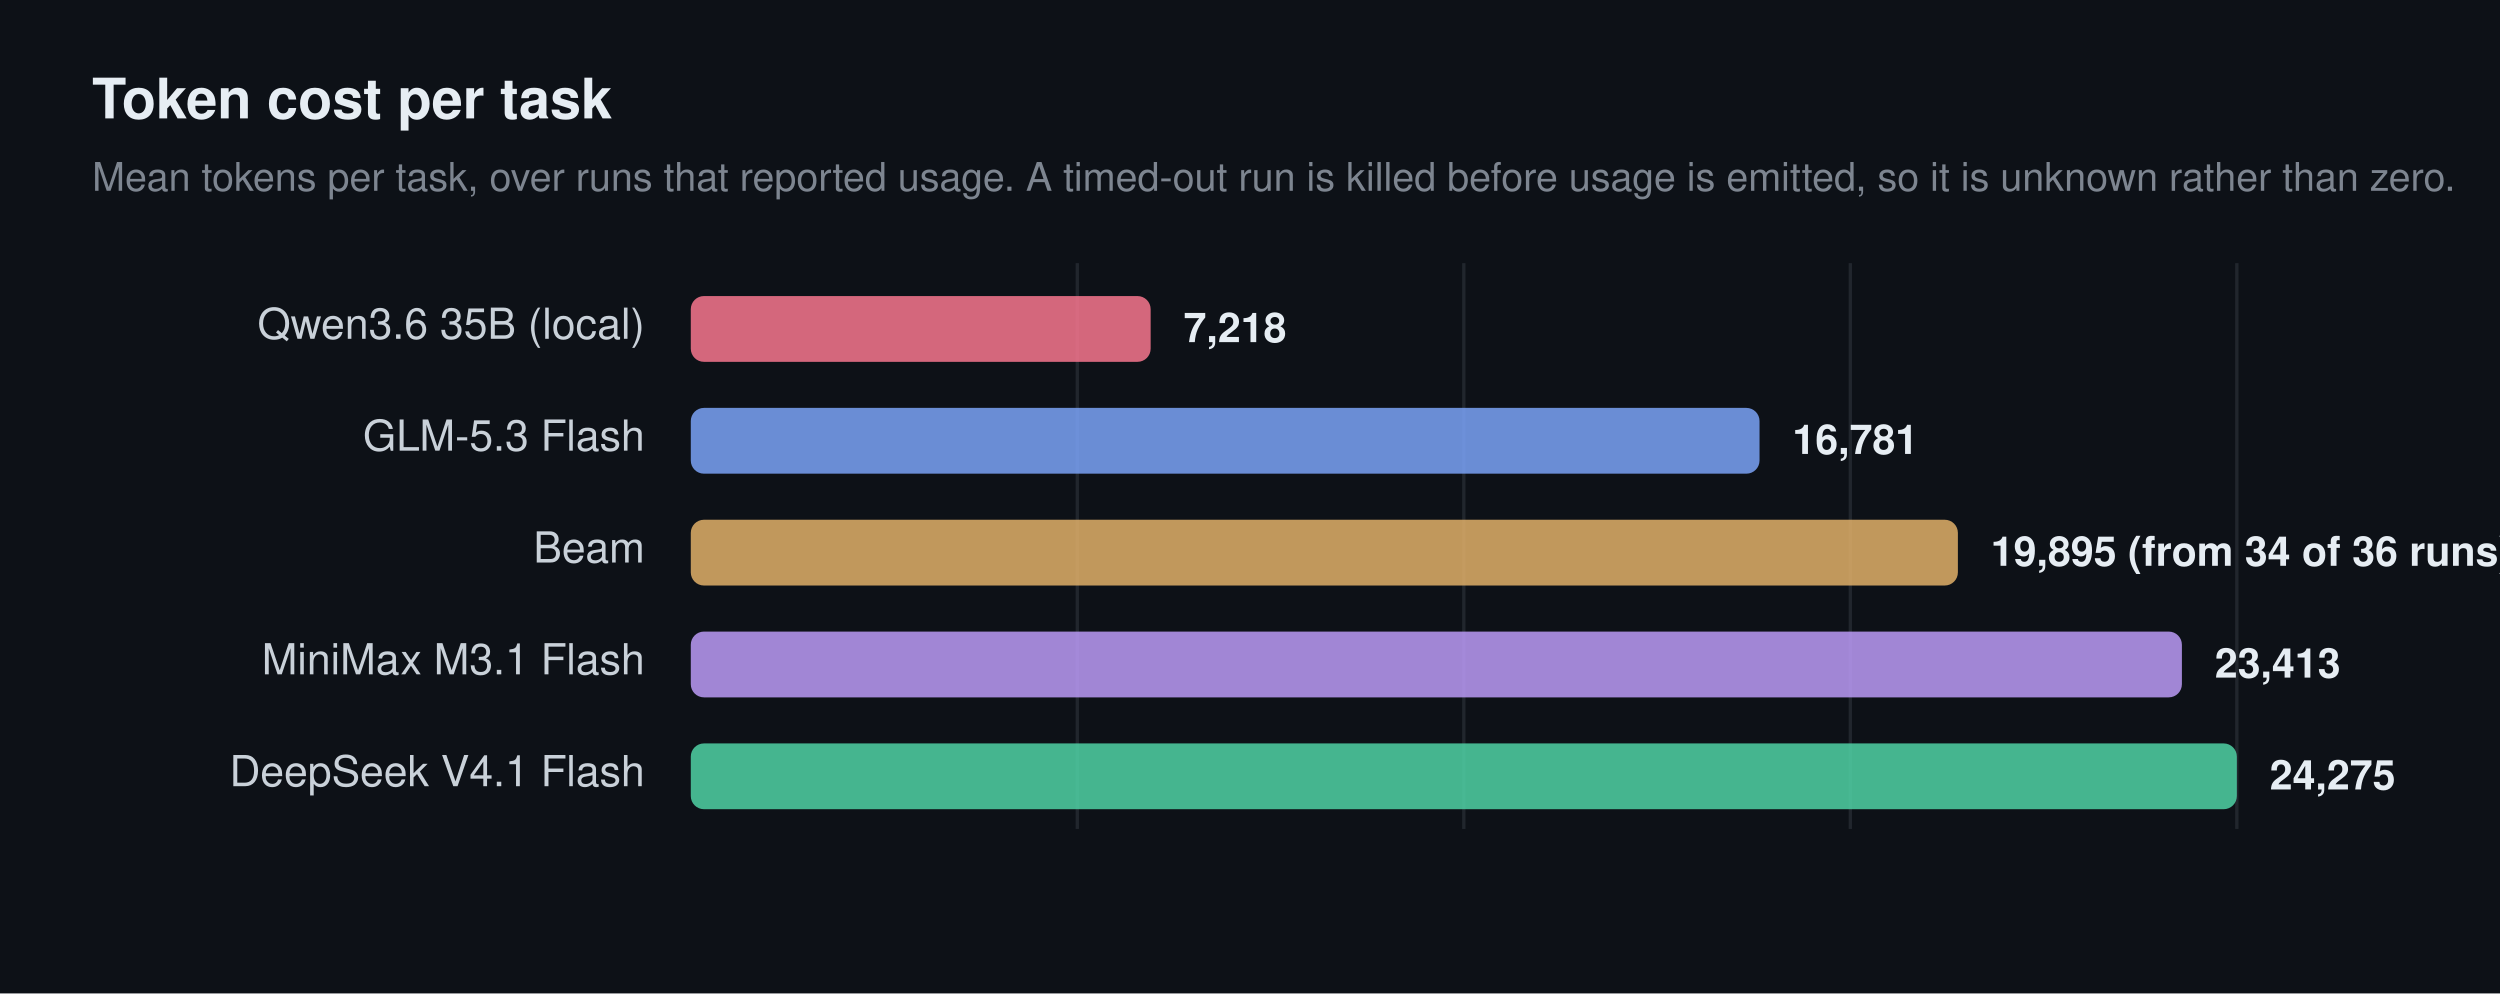
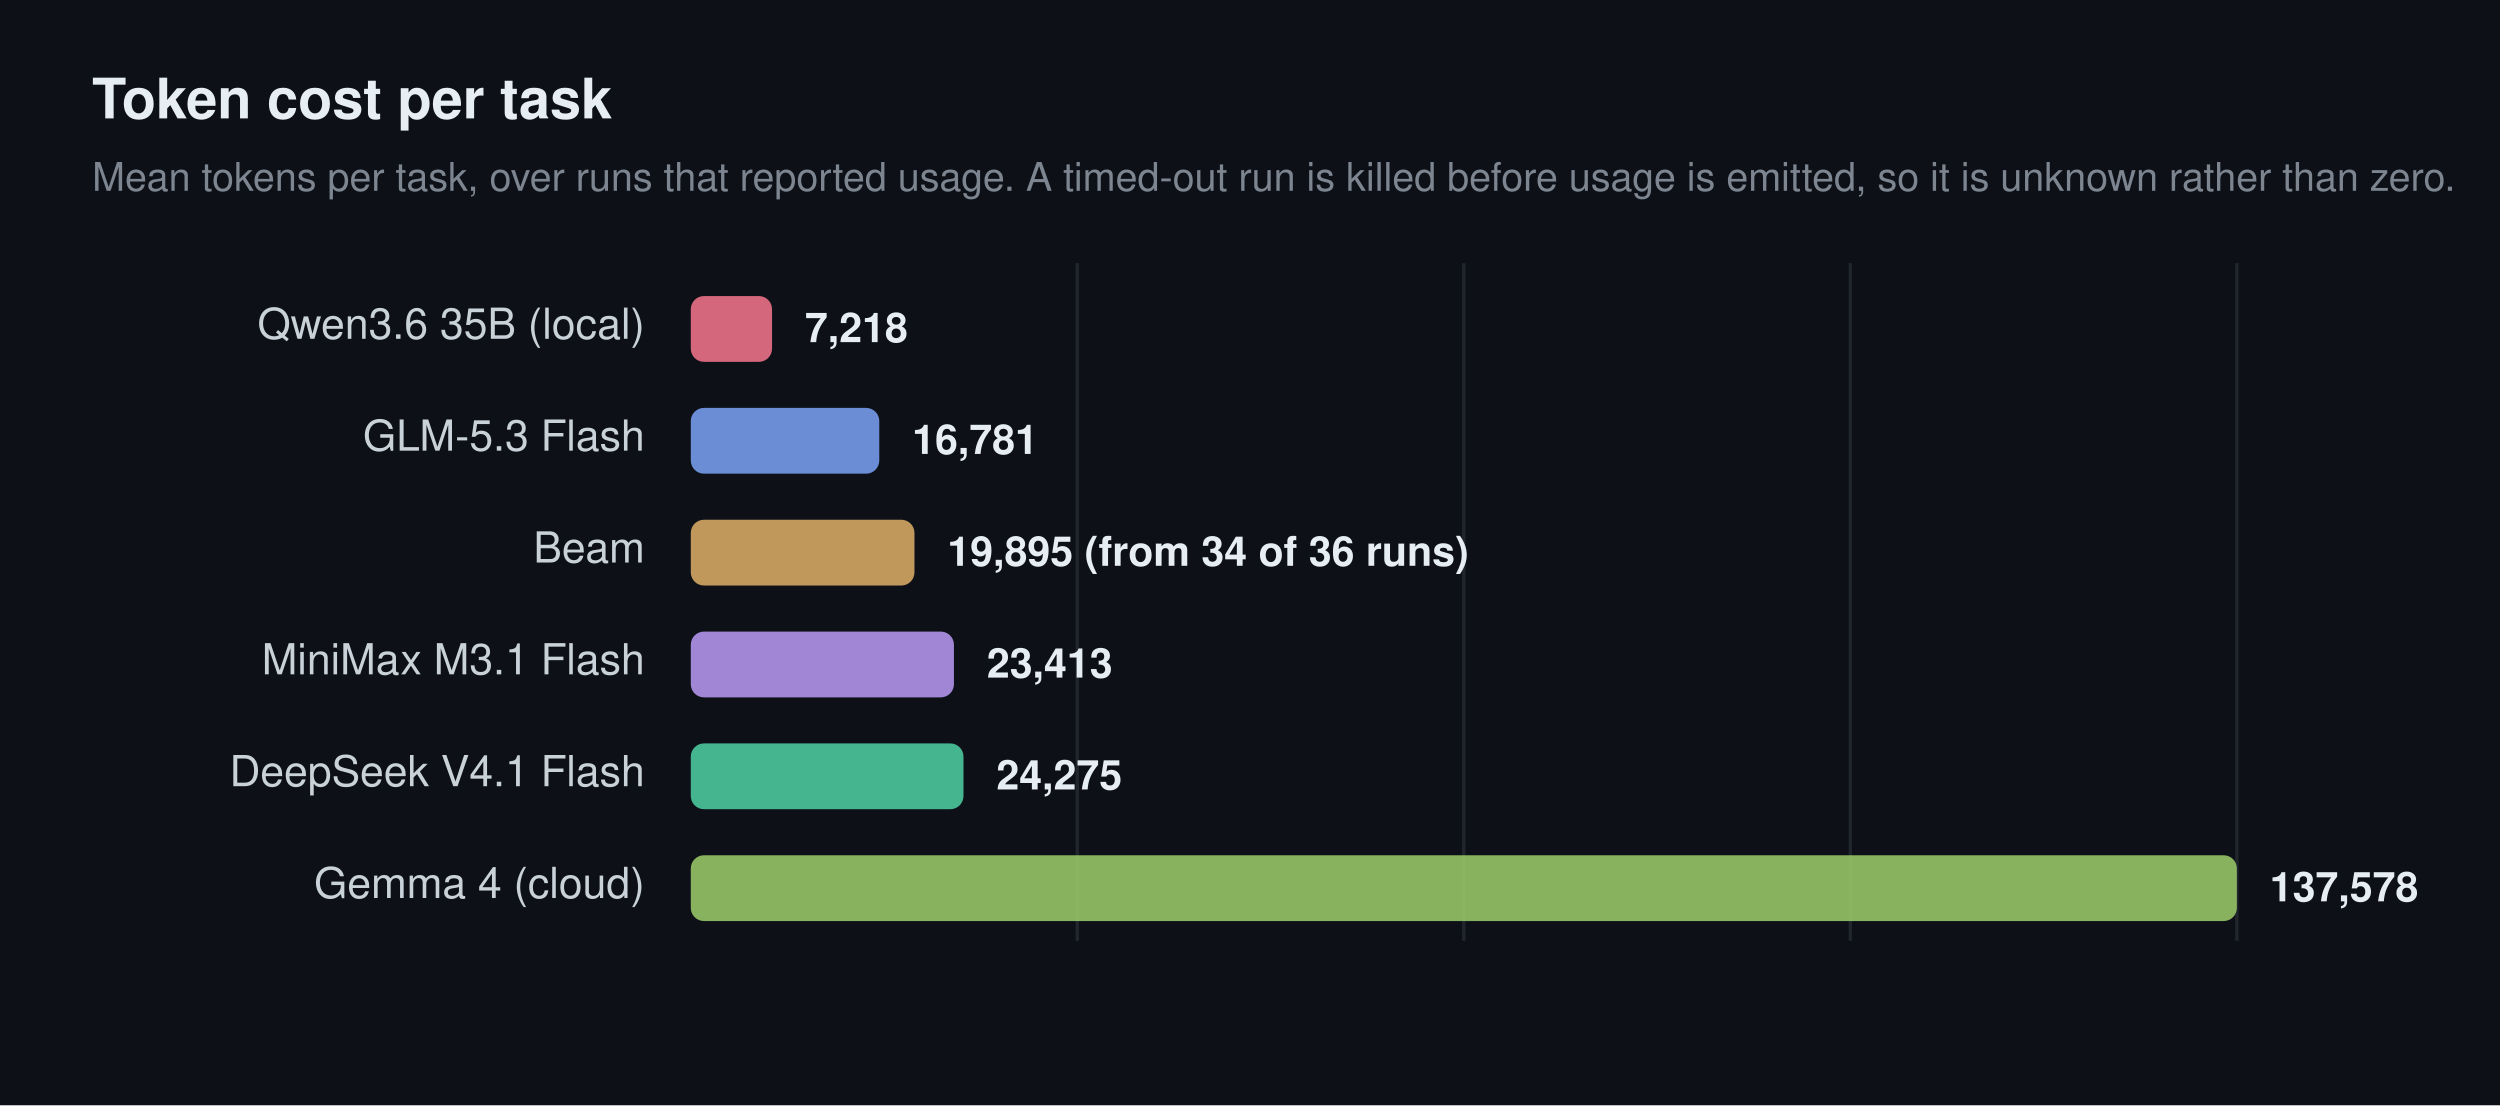
- <svg xmlns="http://www.w3.org/2000/svg" width="760" height="302" viewBox="0 0 760 302" font-family="ui-sans-serif, -apple-system, Segoe UI, Helvetica, Arial, sans-serif">
+ <svg xmlns="http://www.w3.org/2000/svg" width="760" height="336" viewBox="0 0 760 336" font-family="ui-sans-serif, -apple-system, Segoe UI, Helvetica, Arial, sans-serif">
  <rect width="100%" height="100%" fill="#0d1117" />
  <text x="28" y="36" fill="#e6edf3" font-size="17" font-weight="600">Token cost per task</text>
  <text x="28" y="58" fill="#7d8590" font-size="12">Mean tokens per task, over runs that reported usage. A timed-out run is killed before usage is emitted, so it is unknown rather than zero.</text>
-   <line x1="327.5" y1="80" x2="327.5" y2="252" stroke="#21262d" stroke-width="1" />
-   <line x1="445.0" y1="80" x2="445.0" y2="252" stroke="#21262d" stroke-width="1" />
-   <line x1="562.5" y1="80" x2="562.5" y2="252" stroke="#21262d" stroke-width="1" />
-   <line x1="680.0" y1="80" x2="680.0" y2="252" stroke="#21262d" stroke-width="1" />
+   <line x1="327.5" y1="80" x2="327.5" y2="286" stroke="#21262d" stroke-width="1" />
+   <line x1="445.0" y1="80" x2="445.0" y2="286" stroke="#21262d" stroke-width="1" />
+   <line x1="562.5" y1="80" x2="562.5" y2="286" stroke="#21262d" stroke-width="1" />
+   <line x1="680.0" y1="80" x2="680.0" y2="286" stroke="#21262d" stroke-width="1" />
  <text x="196" y="103" fill="#c9d1d9" font-size="13" text-anchor="end">Qwen3.6 35B (local)</text>
-   <rect x="210" y="90" width="139.8" height="20" rx="4" fill="#f7768e" opacity="0.85" />
-   <text x="359.8" y="104" fill="#e6edf3" font-size="12.5" font-weight="600">7,218</text>
+   <rect x="210" y="90" width="24.7" height="20" rx="4" fill="#f7768e" opacity="0.85" />
+   <text x="244.7" y="104" fill="#e6edf3" font-size="12.5" font-weight="600">7,218</text>
  <text x="196" y="137" fill="#c9d1d9" font-size="13" text-anchor="end">GLM-5.3 Flash</text>
-   <rect x="210" y="124" width="324.9" height="20" rx="4" fill="#7aa2f7" opacity="0.85" />
-   <text x="544.9" y="138" fill="#e6edf3" font-size="12.5" font-weight="600">16,781</text>
+   <rect x="210" y="124" width="57.3" height="20" rx="4" fill="#7aa2f7" opacity="0.85" />
+   <text x="277.3" y="138" fill="#e6edf3" font-size="12.5" font-weight="600">16,781</text>
  <text x="196" y="171" fill="#c9d1d9" font-size="13" text-anchor="end">Beam</text>
-   <rect x="210" y="158" width="385.2" height="20" rx="4" fill="#e0af68" opacity="0.85" />
-   <text x="605.2" y="172" fill="#e6edf3" font-size="12.5" font-weight="600">19,895  (from 34 of 36 runs)</text>
+   <rect x="210" y="158" width="68.0" height="20" rx="4" fill="#e0af68" opacity="0.85" />
+   <text x="288.0" y="172" fill="#e6edf3" font-size="12.5" font-weight="600">19,895  (from 34 of 36 runs)</text>
  <text x="196" y="205" fill="#c9d1d9" font-size="13" text-anchor="end">MiniMax M3.1 Flash</text>
-   <rect x="210" y="192" width="453.3" height="20" rx="4" fill="#bb9af7" opacity="0.85" />
-   <text x="673.3" y="206" fill="#e6edf3" font-size="12.5" font-weight="600">23,413</text>
+   <rect x="210" y="192" width="80.0" height="20" rx="4" fill="#bb9af7" opacity="0.85" />
+   <text x="300.0" y="206" fill="#e6edf3" font-size="12.5" font-weight="600">23,413</text>
  <text x="196" y="239" fill="#c9d1d9" font-size="13" text-anchor="end">DeepSeek V4.1 Flash</text>
-   <rect x="210" y="226" width="470.0" height="20" rx="4" fill="#4fd1a5" opacity="0.85" />
-   <text x="690.0" y="240" fill="#e6edf3" font-size="12.5" font-weight="600">24,275</text>
+   <rect x="210" y="226" width="82.9" height="20" rx="4" fill="#4fd1a5" opacity="0.85" />
+   <text x="302.9" y="240" fill="#e6edf3" font-size="12.5" font-weight="600">24,275</text>
+   <text x="196" y="273" fill="#c9d1d9" font-size="13" text-anchor="end">Gemma 4 (cloud)</text>
+   <rect x="210" y="260" width="470.0" height="20" rx="4" fill="#9ece6a" opacity="0.85" />
+   <text x="690.0" y="274" fill="#e6edf3" font-size="12.5" font-weight="600">137,578</text>
</svg>
